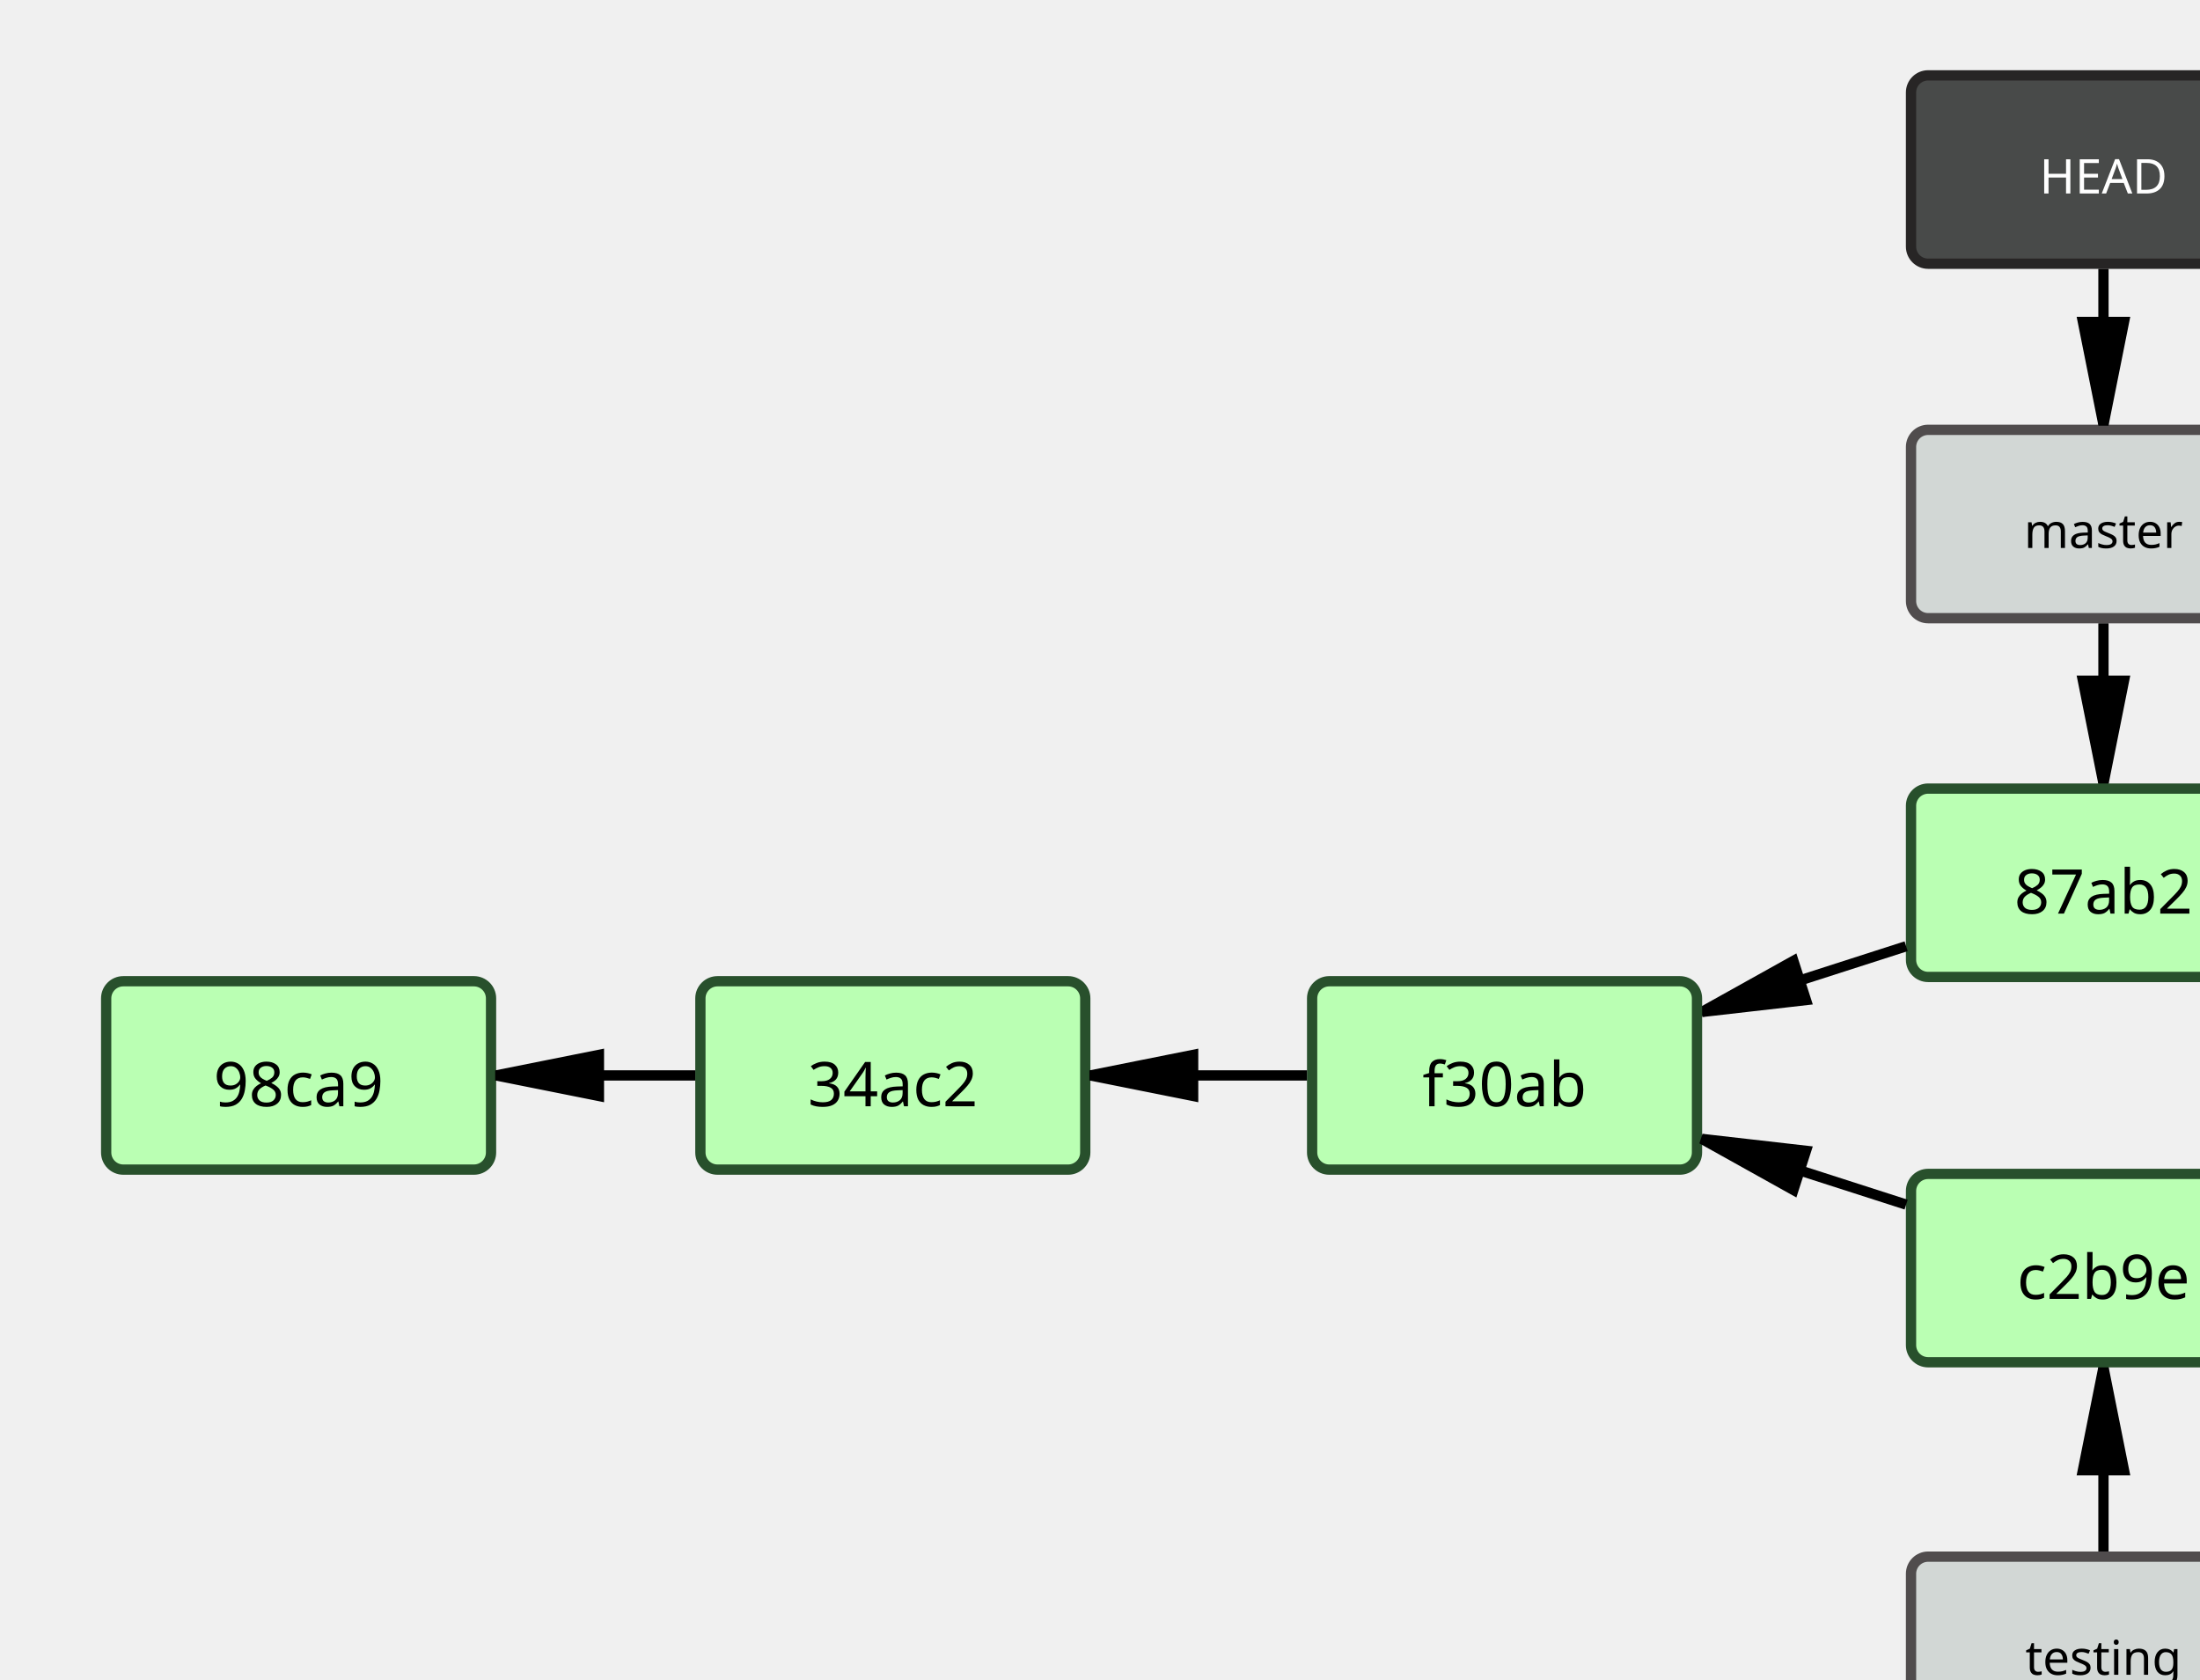
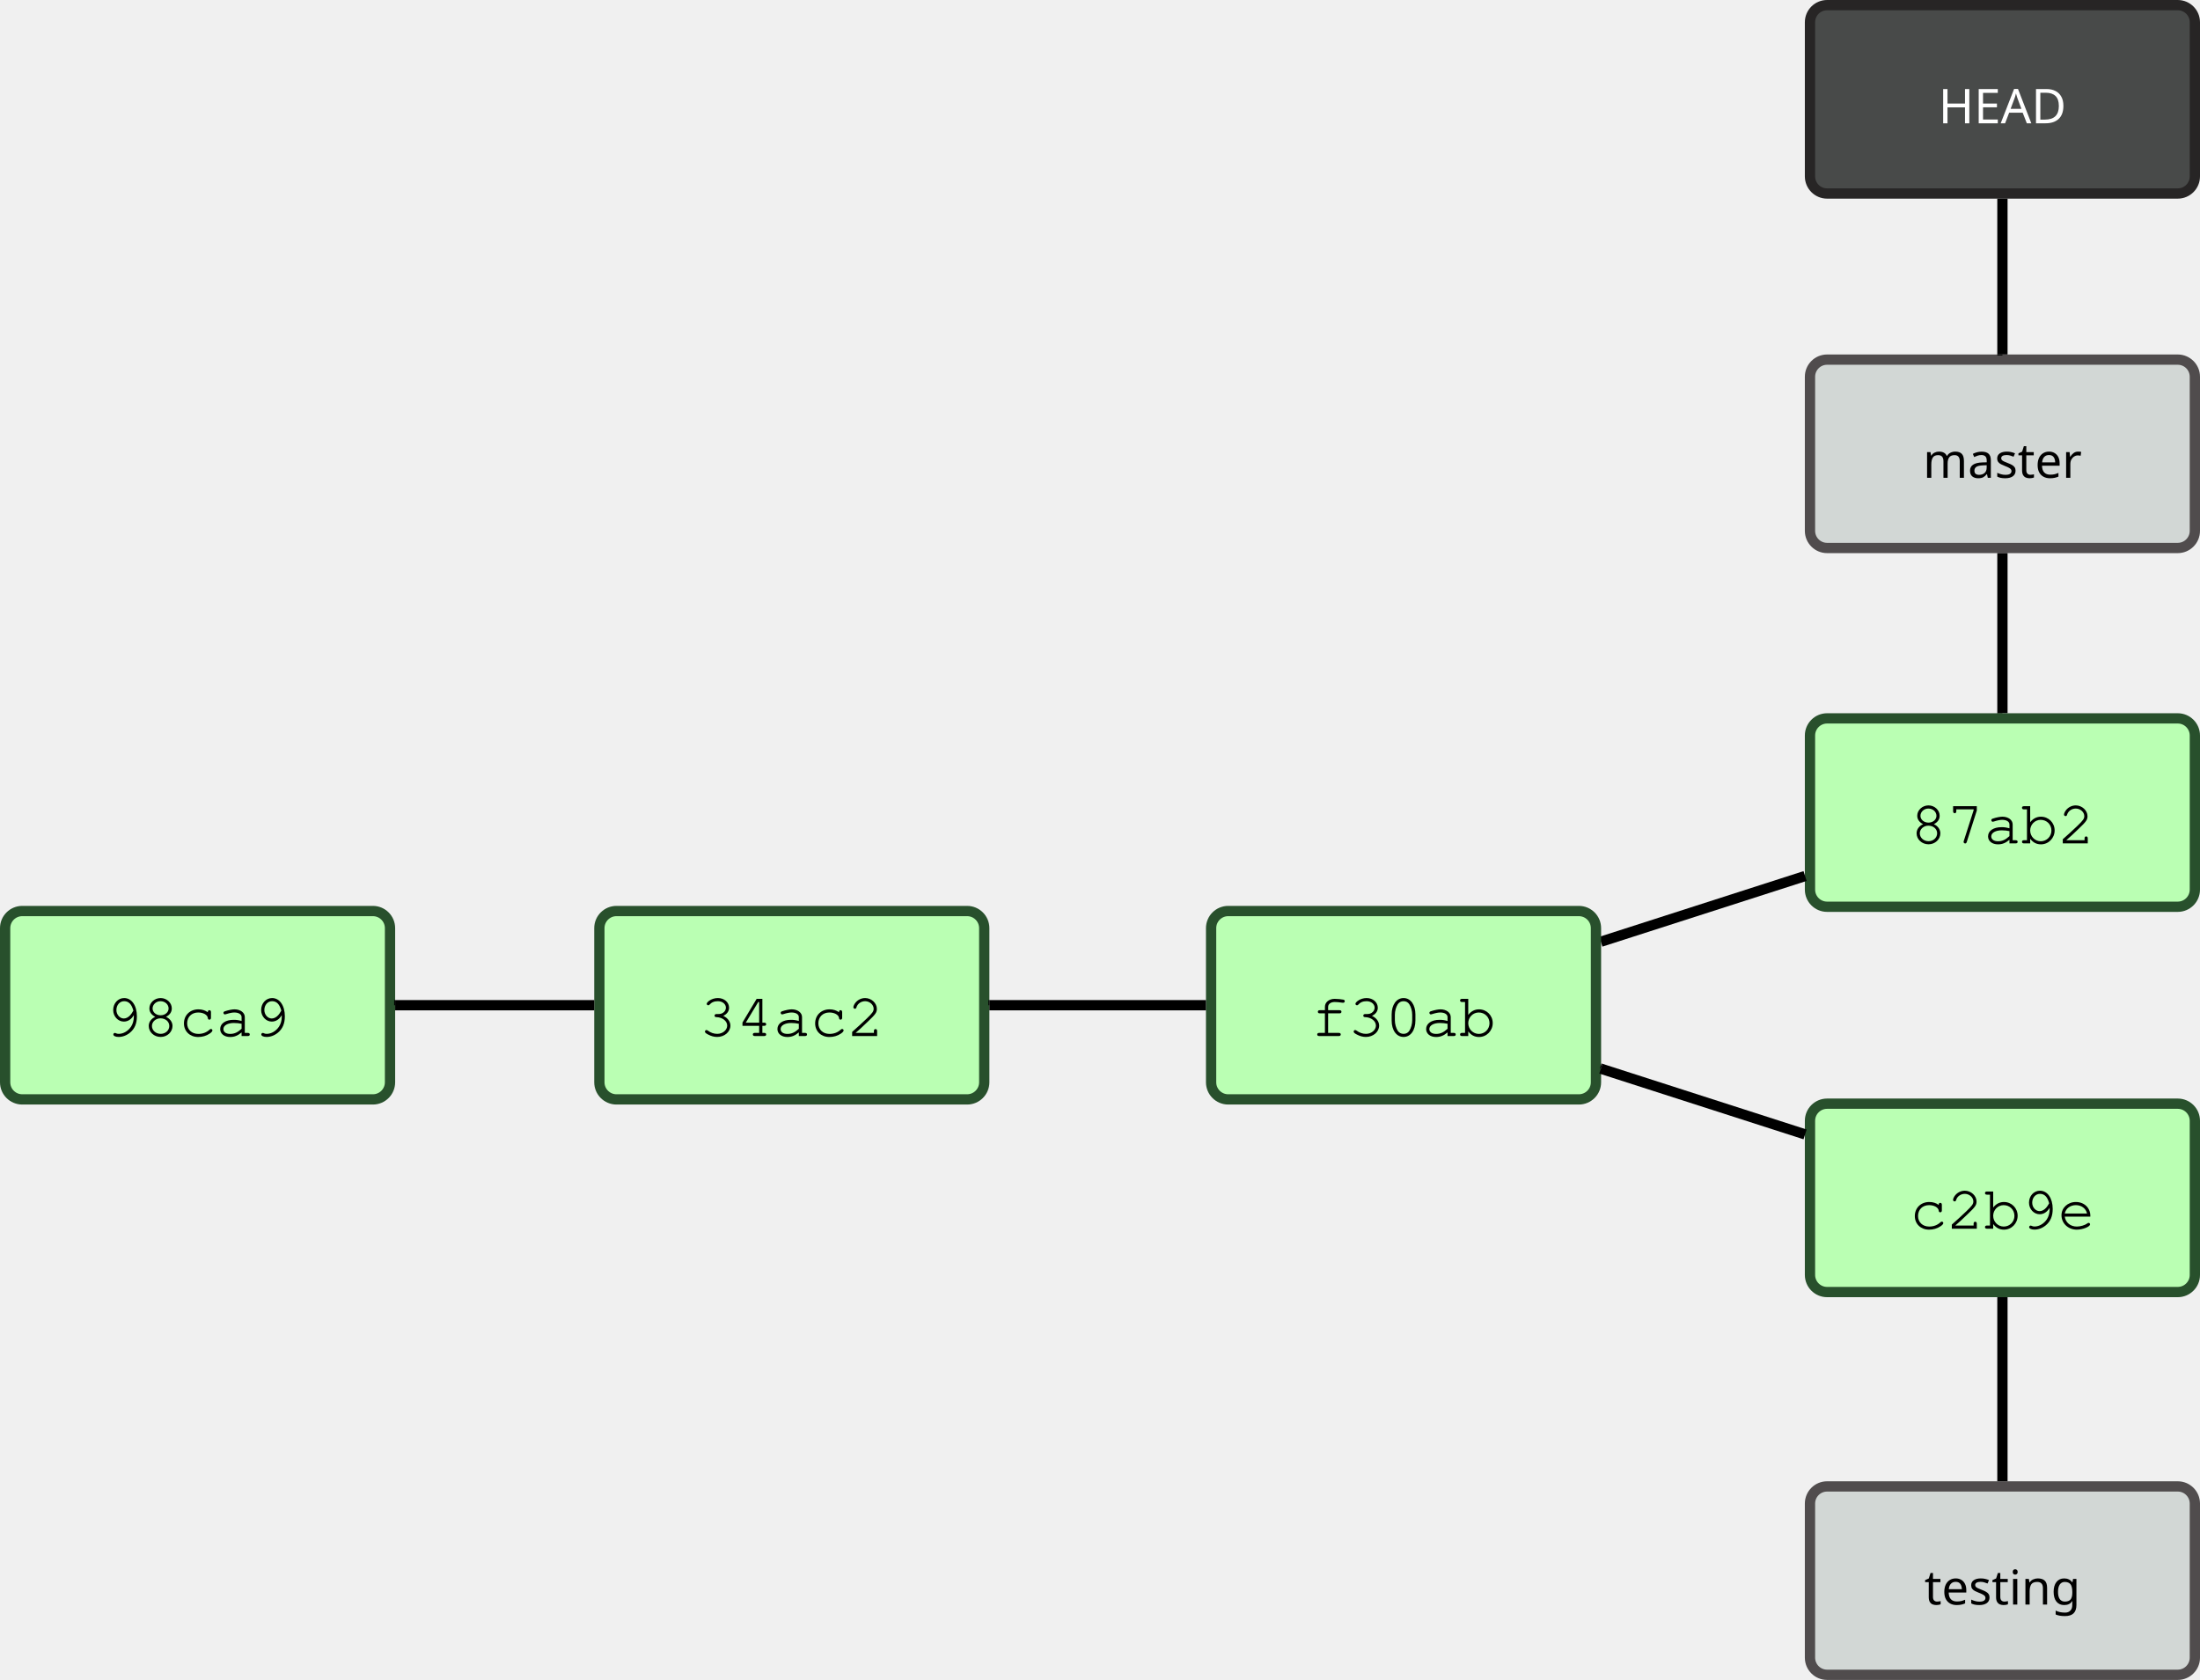
- <svg xmlns="http://www.w3.org/2000/svg">
+ <svg xmlns="http://www.w3.org/2000/svg" height="490.5" width="642.38" version="1.1">
  <defs>
-     <marker id="Arrow1Lend" orient="auto" refX="0.0" refY="0.0" style="overflow:visible;">
-       <path d="M -10,0.0 L -10.0,-2.0 L 0.0,0.0 L -10.0,2.0 z " id="path3666" style="fill-rule:evenodd;stroke:#000000;stroke-width:1.0px;marker-start:none;" />
+     <marker id="Arrow1Lend" refY="0" refX="0" orient="auto">
+       <path style="marker-start:none;" d="m-10,0,0-2,10,2-10,2z" fill-rule="evenodd" stroke="#000" stroke-width="1px" />
    </marker>
  </defs>
-   <g style="stroke:#000000;fill:#fff">
-     <rect height="55.0" id="303" rx="5.0" ry="5.0" style="stroke:#504c4d;stroke-width:3px;fill:#d2d7d5" width="112.38" x="558.0" y="125.5" />
-     <text id="303_text" style="fill:#000000;stroke:#000000;stroke-width:0px;font-family: Geneva;font-size:14px" x="558.0" y="125.5">
-       <tspan fill="#000000" font-family="Geneva;" font-size="14.0px" id="303_line1" stroke="#000000" text-align="center" text-anchor="middle" x="614.19" y="160.0">
- 				master
- 			</tspan>
+   <g transform="translate(-29.5,-20.5)">
+     <rect rx="5" ry="5" height="55" width="112.38" stroke="#504c4d" y="125.5" x="558" stroke-width="3px" fill="#d2d7d5" />
+     <text font-family="Geneva" font-size="14px" stroke="#000000" y="125.5" x="558" stroke-width="0px" fill="#000000">
+       <tspan font-size="14px" fill="#000000" style="text-anchor:middle;text-align:center;" stroke="#000000" y="160" x="614.19" font-family="'Geneva" text-align="center">master</tspan>
    </text>
-     <path d="M 614.19,182.0 L 614.19,228.75" id="305" style="marker-start:none;stroke:#000000;stroke-width:3px;marker-end:url(#Arrow1Lend);fill:none" />
-     <rect height="55.0" id="306" rx="5.0" ry="5.0" style="stroke:#504c4d;stroke-width:3px;fill:#d2d7d5" width="112.38" x="558.0" y="454.5" />
-     <text id="306_text" style="fill:#000000;stroke:#000000;stroke-width:0px;font-family: Geneva;font-size:14px" x="558.0" y="454.5">
-       <tspan fill="#000000" font-family="Geneva;" font-size="14.0px" id="306_line1" stroke="#000000" text-align="center" text-anchor="middle" x="614.19" y="489.0">
- 				testing
- 			</tspan>
+     <path style="marker-start:none;marker-end:url(#Arrow1Lend);" d="m614.19,182,0,46.75" stroke="#000" stroke-width="3px" fill="none" />
+     <rect rx="5" ry="5" height="55" width="112.38" stroke="#504c4d" y="454.5" x="558" stroke-width="3px" fill="#d2d7d5" />
+     <text font-family="Geneva" font-size="14px" stroke="#000000" y="454.5" x="558" stroke-width="0px" fill="#000000">
+       <tspan font-size="14px" fill="#000000" style="text-anchor:middle;text-align:center;" stroke="#000000" y="489" x="614.19" font-family="'Geneva" text-align="center">testing</tspan>
    </text>
-     <path d="M 614.19,453.0 L 614.19,399.25" id="307" style="marker-start:none;stroke:#000000;stroke-width:3px;marker-end:url(#Arrow1Lend);fill:none" />
-     <rect height="55.0" id="308" rx="5.0" ry="5.0" style="stroke:#272525;stroke-width:3px;fill:#484a49" width="112.38" x="558.0" y="22.0" />
-     <text id="308_text" style="fill:#ffffff;stroke:#ffffff;stroke-width:0px;font-family: Geneva;font-size:14px" x="558.0" y="22.0">
-       <tspan fill="#ffffff" font-family="Geneva;" font-size="14.0px" id="308_line1" stroke="#ffffff" text-align="center" text-anchor="middle" x="614.19" y="56.5">
- 				HEAD
- 			</tspan>
+     <path style="marker-start:none;marker-end:url(#Arrow1Lend);" d="m614.19,453,0-53.75" stroke="#000" stroke-width="3px" fill="none" />
+     <rect rx="5" ry="5" height="55" width="112.38" stroke="#272525" y="22" x="558" stroke-width="3px" fill="#484a49" />
+     <text font-family="Geneva" font-size="14px" stroke="#ffffff" y="22" x="558" stroke-width="0px" fill="#ffffff">
+       <tspan font-size="14px" fill="#ffffff" style="text-anchor:middle;text-align:center;" stroke="#ffffff" y="56.5" x="614.19" font-family="'Geneva" text-align="center">HEAD</tspan>
    </text>
-     <path d="M 614.19,78.5 L 614.19,124.0" id="309" style="marker-start:none;stroke:#000000;stroke-width:3px;marker-end:url(#Arrow1Lend);fill:none" />
-     <rect height="55.0" id="310" rx="5.0" ry="5.0" style="stroke:#28502c;stroke-width:3px;fill:#baffb3" width="112.38" x="558.0" y="342.75" />
-     <text id="310_text" style="fill:#000000;stroke:#000000;stroke-width:0px;font-family: Geneva;font-size:14px" x="558.0" y="342.75">
-       <tspan fill="#000000" font-family="Courier;" font-size="18.0px" id="310_line1" stroke="#000000" text-align="center" text-anchor="middle" x="614.19" y="379.25">
- 				c2b9e
- 			</tspan>
+     <path style="marker-start:none;marker-end:url(#Arrow1Lend);" d="m614.19,78.5,0,45.5" stroke="#000" stroke-width="3px" fill="none" />
+     <rect rx="5" ry="5" height="55" width="112.38" stroke="#28502c" y="342.75" x="558" stroke-width="3px" fill="#baffb3" />
+     <text font-family="Geneva" font-size="14px" stroke="#000000" y="342.75" x="558" stroke-width="0px" fill="#000000">
+       <tspan font-size="18px" fill="#000000" style="text-anchor:middle;text-align:center;" stroke="#000000" y="379.25" x="614.19" font-family="'Courier" text-align="center">c2b9e</tspan>
    </text>
-     <rect height="55.0" id="314" rx="5.0" ry="5.0" style="stroke:#28502c;stroke-width:3px;fill:#baffb3" width="112.38" x="558.0" y="230.25" />
-     <text id="314_text" style="fill:#000000;stroke:#000000;stroke-width:0px;font-family: Geneva;font-size:14px" x="558.0" y="230.25">
-       <tspan fill="#000000" font-family="Courier;" font-size="18.0px" id="314_line1" stroke="#000000" text-align="center" text-anchor="middle" x="614.19" y="266.75">
- 				87ab2
- 			</tspan>
+     <rect rx="5" ry="5" height="55" width="112.38" stroke="#28502c" y="230.25" x="558" stroke-width="3px" fill="#baffb3" />
+     <text font-family="Geneva" font-size="14px" stroke="#000000" y="230.25" x="558" stroke-width="0px" fill="#000000">
+       <tspan font-size="18px" fill="#000000" style="text-anchor:middle;text-align:center;" stroke="#000000" y="266.75" x="614.19" font-family="'Courier" text-align="center">87ab2</tspan>
    </text>
-     <path d="M 556.572,276.284 L 496.935,295.466" id="315" style="marker-start:none;stroke:#000000;stroke-width:3px;marker-end:url(#Arrow1Lend);fill:none" />
-     <rect height="55.0" id="316" rx="5.0" ry="5.0" style="stroke:#28502c;stroke-width:3px;fill:#baffb3" width="112.38" x="31.0" y="286.5" />
-     <text id="316_text" style="fill:#000000;stroke:#000000;stroke-width:0px;font-family: Geneva;font-size:14px" x="31.0" y="286.5">
-       <tspan fill="#000000" font-family="Courier;" font-size="18.0px" id="316_line1" stroke="#000000" text-align="center" text-anchor="middle" x="87.19" y="323.0">
- 				98ca9
- 			</tspan>
+     <path style="marker-start:none;marker-end:url(#Arrow1Lend);" d="m556.57,276.28-59.637,19.182" stroke="#000" stroke-width="3px" fill="none" />
+     <rect rx="5" ry="5" height="55" width="112.38" stroke="#28502c" y="286.5" x="31" stroke-width="3px" fill="#baffb3" />
+     <text font-family="Geneva" font-size="14px" stroke="#000000" y="286.5" x="31" stroke-width="0px" fill="#000000">
+       <tspan font-size="18px" fill="#000000" style="text-anchor:middle;text-align:center;" stroke="#000000" y="323" x="87.19" font-family="'Courier" text-align="center">98ca9</tspan>
    </text>
-     <rect height="55.0" id="317" rx="5.0" ry="5.0" style="stroke:#28502c;stroke-width:3px;fill:#baffb3" width="112.38" x="204.506" y="286.5" />
-     <text id="317_text" style="fill:#000000;stroke:#000000;stroke-width:0px;font-family: Geneva;font-size:14px" x="204.506" y="286.5">
-       <tspan fill="#000000" font-family="Courier;" font-size="18.0px" id="317_line1" stroke="#000000" text-align="center" text-anchor="middle" x="260.696" y="323.0">
- 				34ac2
- 			</tspan>
+     <rect rx="5" ry="5" height="55" width="112.38" stroke="#28502c" y="286.5" x="204.51" stroke-width="3px" fill="#baffb3" />
+     <text font-family="Geneva" font-size="14px" stroke="#000000" y="286.5" x="204.506" stroke-width="0px" fill="#000000">
+       <tspan font-size="18px" fill="#000000" style="text-anchor:middle;text-align:center;" stroke="#000000" y="323" x="260.696" font-family="'Courier" text-align="center">34ac2</tspan>
    </text>
-     <rect height="55.0" id="318" rx="5.0" ry="5.0" style="stroke:#28502c;stroke-width:3px;fill:#baffb3" width="112.38" x="383.127" y="286.5" />
-     <text id="318_text" style="fill:#000000;stroke:#000000;stroke-width:0px;font-family: Geneva;font-size:14px" x="383.127" y="286.5">
-       <tspan fill="#000000" font-family="Courier;" font-size="18.0px" id="318_line1" stroke="#000000" text-align="center" text-anchor="middle" x="439.317" y="323.0">
- 				f30ab
- 			</tspan>
+     <rect rx="5" ry="5" height="55" width="112.38" stroke="#28502c" y="286.5" x="383.13" stroke-width="3px" fill="#baffb3" />
+     <text font-family="Geneva" font-size="14px" stroke="#000000" y="286.5" x="383.127" stroke-width="0px" fill="#000000">
+       <tspan font-size="18px" fill="#000000" style="text-anchor:middle;text-align:center;" stroke="#000000" y="323" x="439.317" font-family="'Courier" text-align="center">f30ab</tspan>
    </text>
-     <path d="M 381.627,314.0 L 318.386,314.0" id="319" style="marker-start:none;stroke:#000000;stroke-width:3px;marker-end:url(#Arrow1Lend);fill:none" />
-     <path d="M 203.006,314.0 L 144.88,314.0" id="320" style="marker-start:none;stroke:#000000;stroke-width:3px;marker-end:url(#Arrow1Lend);fill:none" />
-     <path d="M 556.572,351.716 L 496.935,332.534" id="321" style="marker-start:none;stroke:#000000;stroke-width:3px;marker-end:url(#Arrow1Lend);fill:none" />
+     <path style="marker-start:none;marker-end:url(#Arrow1Lend);" d="m381.63,314-63.241,0" stroke="#000" stroke-width="3px" fill="none" />
+     <path style="marker-start:none;marker-end:url(#Arrow1Lend);" d="m203.01,314-58.126,0" stroke="#000" stroke-width="3px" fill="none" />
+     <path style="marker-start:none;marker-end:url(#Arrow1Lend);" d="M556.57,351.72,496.94,332.53" stroke="#000" stroke-width="3px" fill="none" />
  </g>
</svg>
